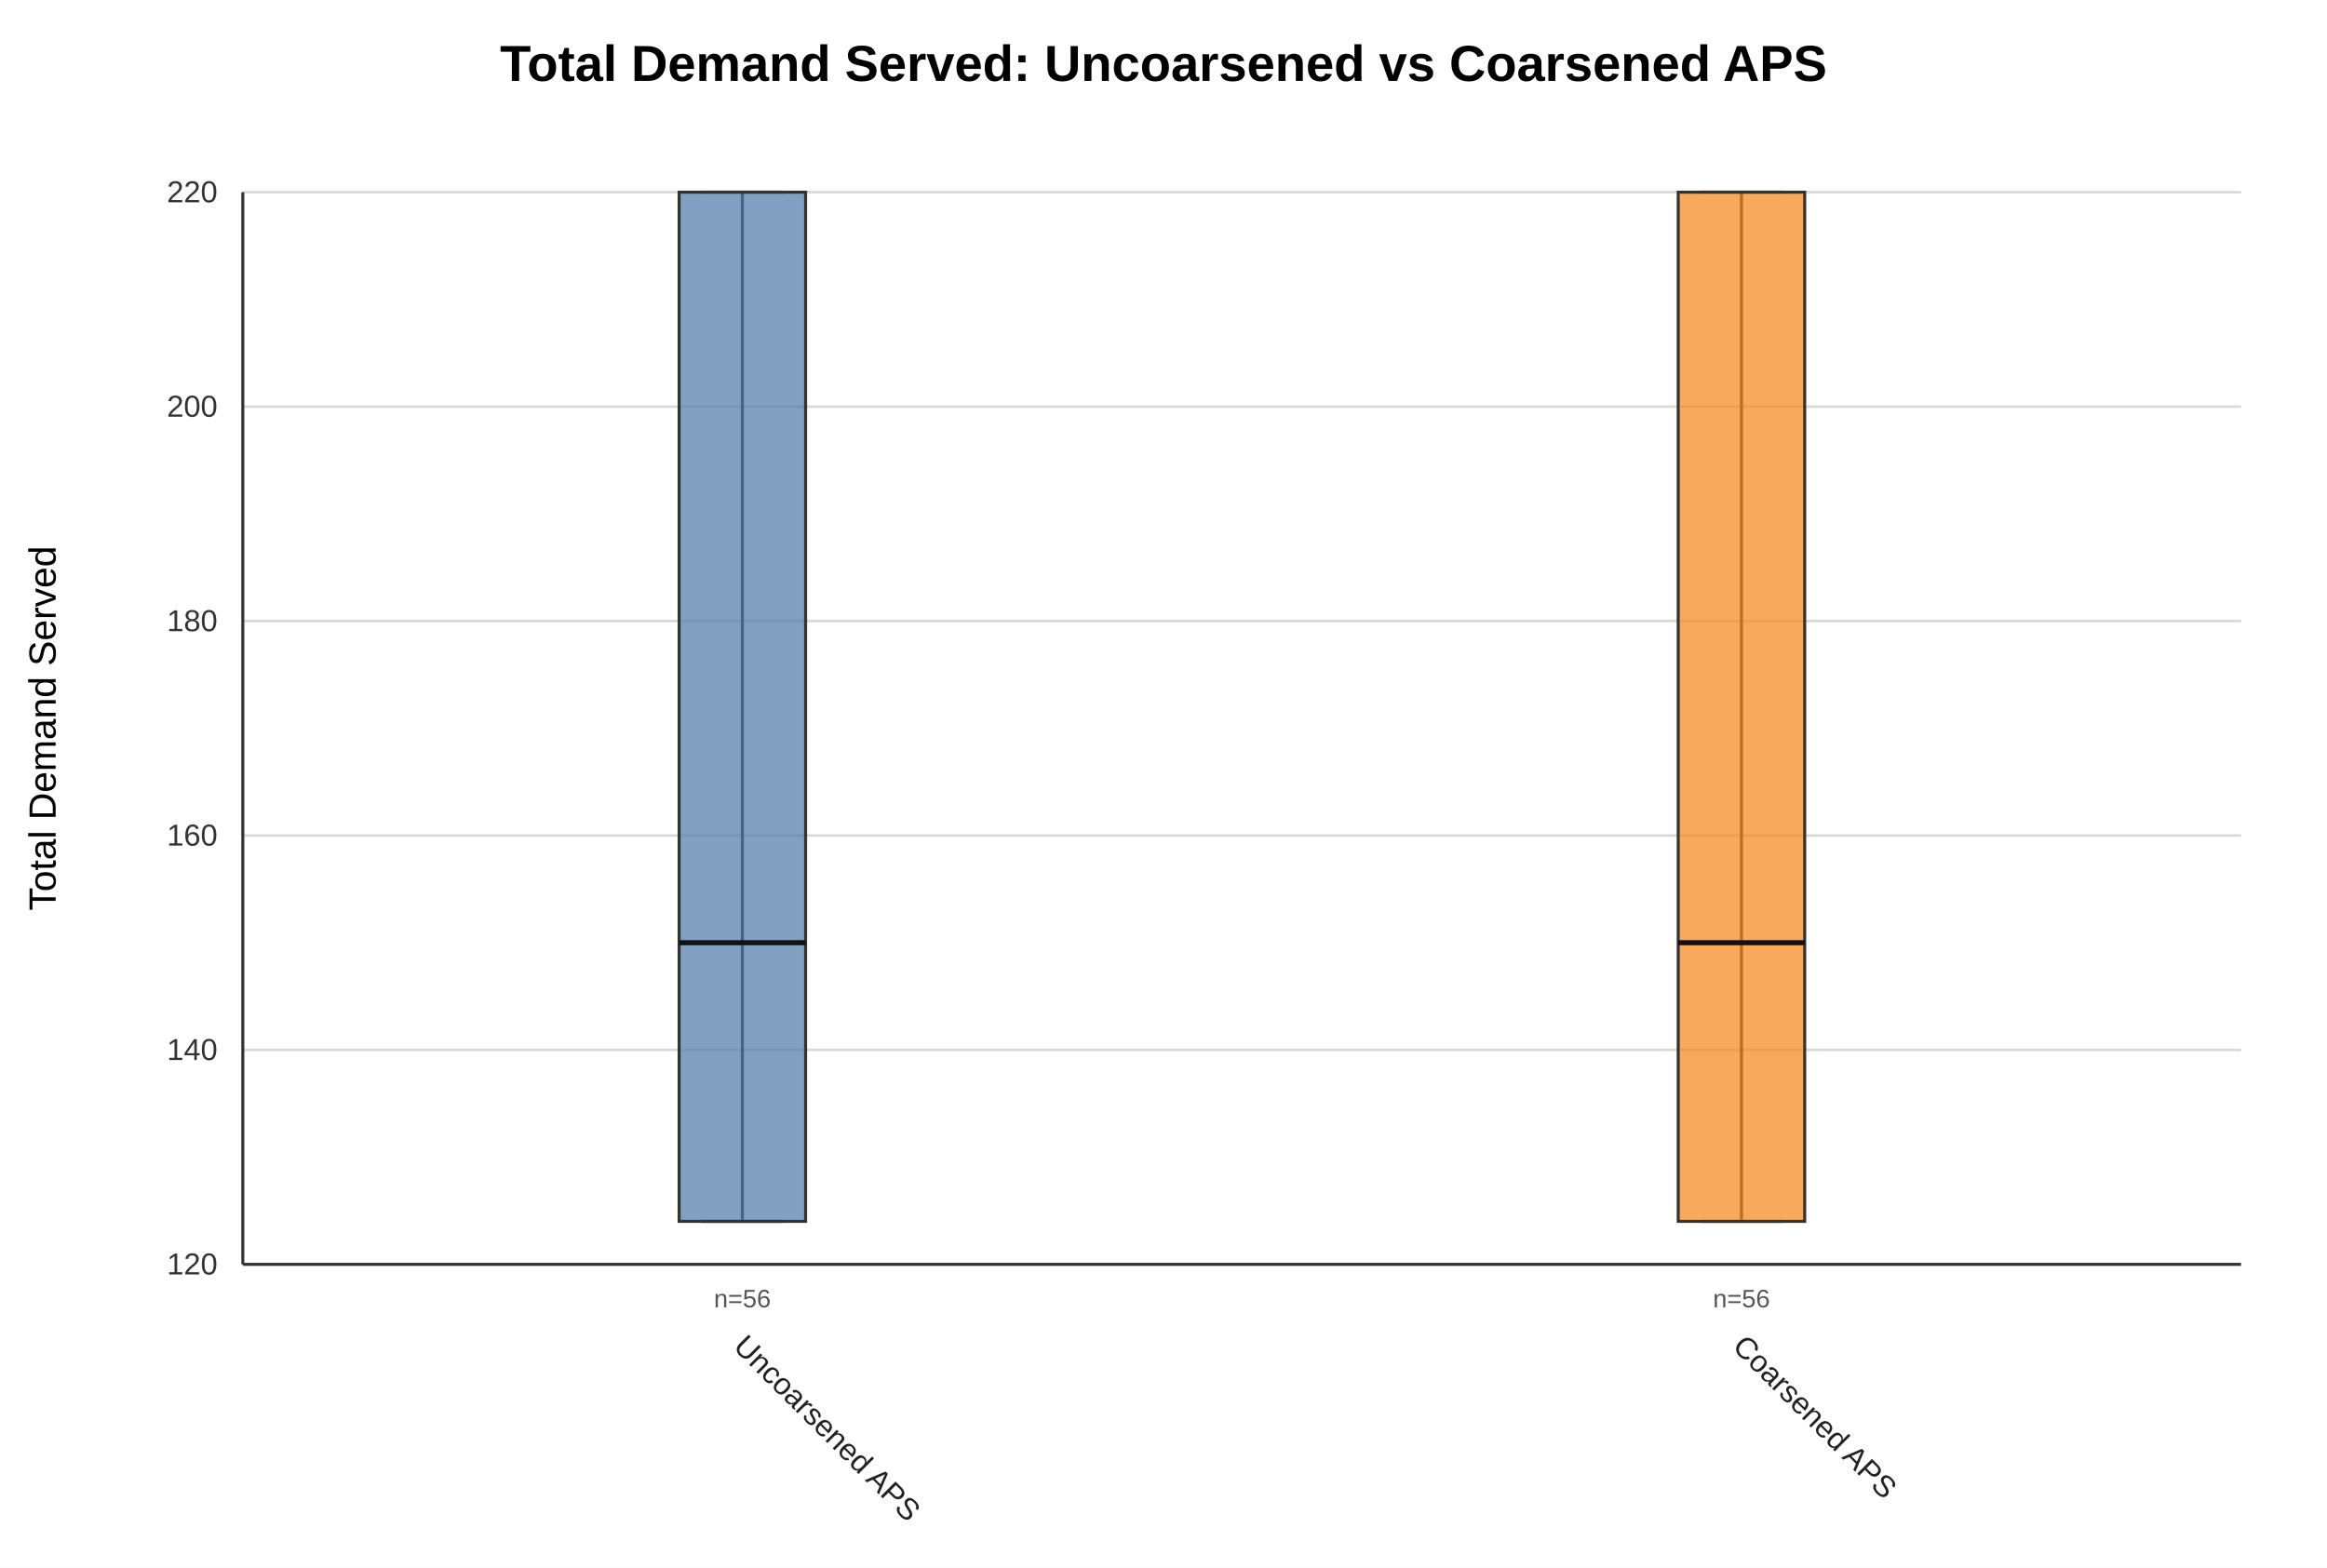
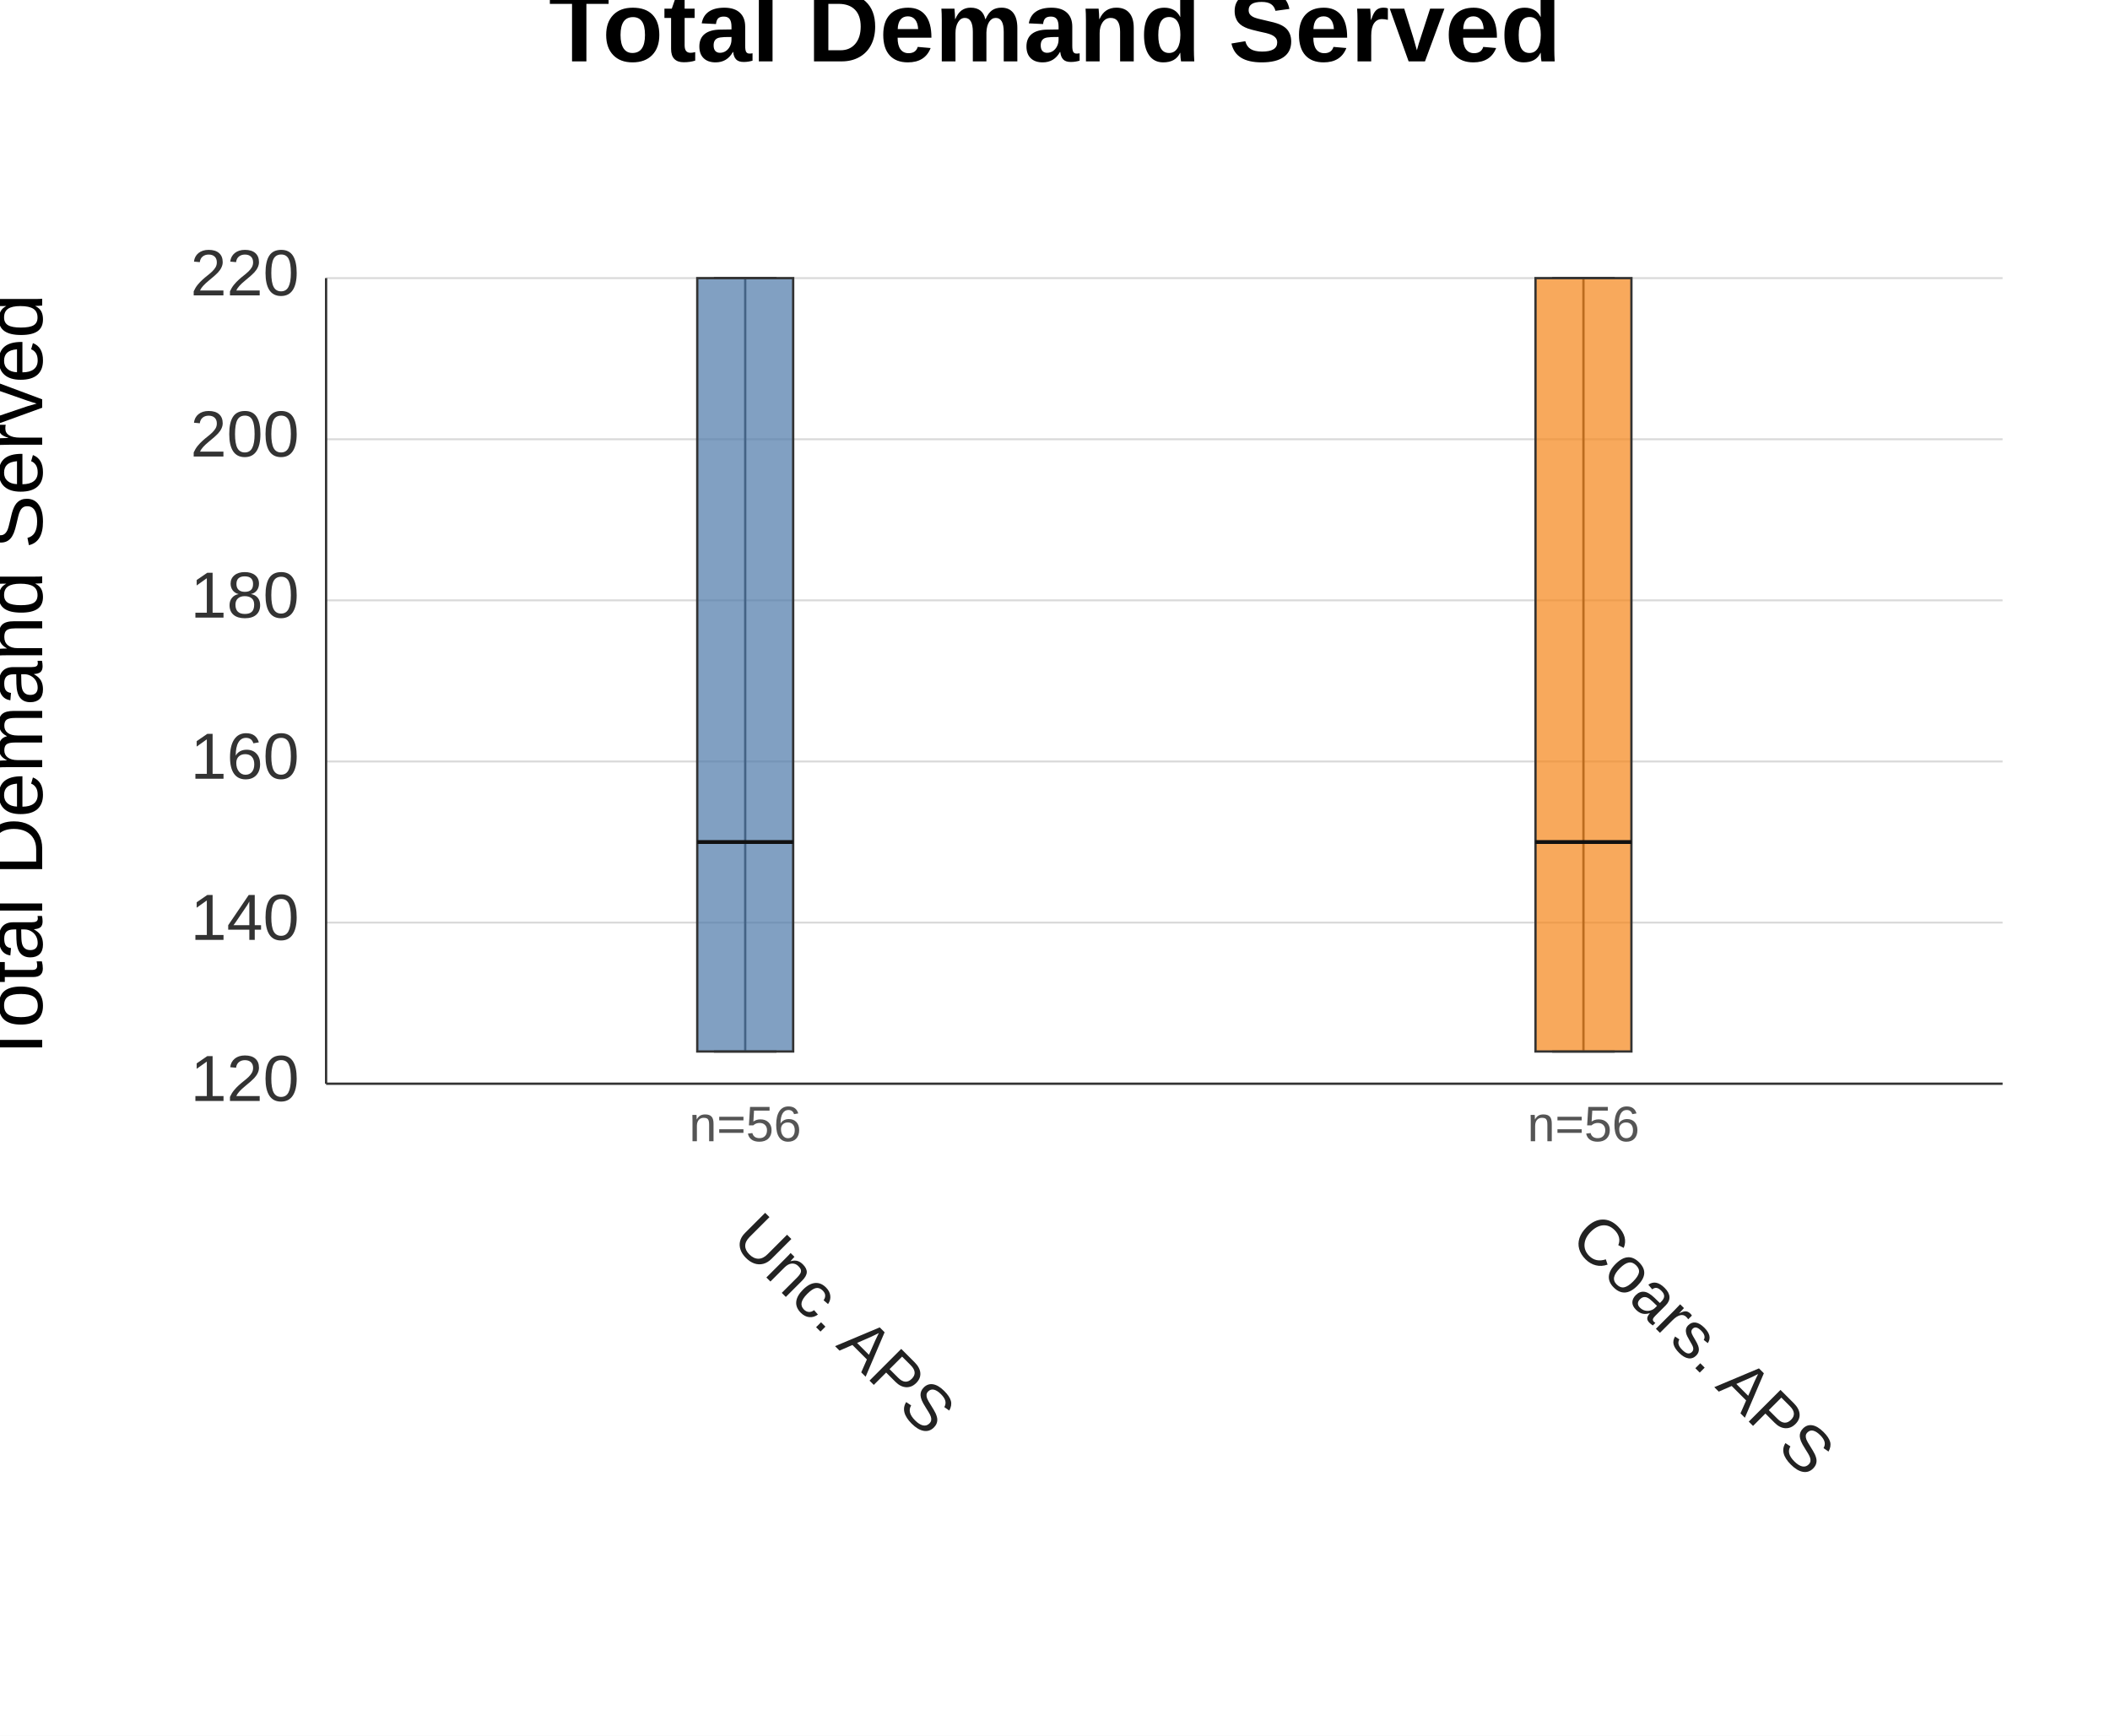
- <svg xmlns="http://www.w3.org/2000/svg" width="920" height="620" viewBox="0 0 920 620">
-   <rect x="0" y="0" width="920" height="620" fill="#ffffff" />
-   <text x="460.0" y="32" text-anchor="middle" font-family="Arial, sans-serif" font-size="20" font-weight="700">Total Demand Served: Uncoarsened vs Coarsened APS</text>
-   <text transform="translate(22 288.0) rotate(-90)" text-anchor="middle" font-family="Arial, sans-serif" font-size="15">Total Demand Served</text>
-   <line x1="96" y1="500.0" x2="886" y2="500.0" stroke="#d9d9d9" stroke-width="1" />
-   <text x="86" y="504.0" text-anchor="end" font-family="Arial, sans-serif" font-size="12" fill="#333333">120</text>
-   <line x1="96" y1="415.2" x2="886" y2="415.2" stroke="#d9d9d9" stroke-width="1" />
-   <text x="86" y="419.2" text-anchor="end" font-family="Arial, sans-serif" font-size="12" fill="#333333">140</text>
-   <line x1="96" y1="330.4" x2="886" y2="330.4" stroke="#d9d9d9" stroke-width="1" />
-   <text x="86" y="334.4" text-anchor="end" font-family="Arial, sans-serif" font-size="12" fill="#333333">160</text>
-   <line x1="96" y1="245.6" x2="886" y2="245.6" stroke="#d9d9d9" stroke-width="1" />
-   <text x="86" y="249.6" text-anchor="end" font-family="Arial, sans-serif" font-size="12" fill="#333333">180</text>
-   <line x1="96" y1="160.8" x2="886" y2="160.8" stroke="#d9d9d9" stroke-width="1" />
-   <text x="86" y="164.8" text-anchor="end" font-family="Arial, sans-serif" font-size="12" fill="#333333">200</text>
-   <line x1="96" y1="76.0" x2="886" y2="76.0" stroke="#d9d9d9" stroke-width="1" />
-   <text x="86" y="80.0" text-anchor="end" font-family="Arial, sans-serif" font-size="12" fill="#333333">220</text>
-   <line x1="96" y1="76" x2="96" y2="500" stroke="#333333" stroke-width="1.2" />
-   <line x1="96" y1="500" x2="886" y2="500" stroke="#333333" stroke-width="1.2" />
-   <line x1="293.5" y1="76.0" x2="293.5" y2="483.0" stroke="#333333" stroke-width="1.2" />
-   <line x1="277.2" y1="76.0" x2="309.8" y2="76.0" stroke="#333333" stroke-width="1.2" />
-   <line x1="277.2" y1="483.0" x2="309.8" y2="483.0" stroke="#333333" stroke-width="1.2" />
-   <rect x="268.5" y="76.0" width="50.0" height="407.0" fill="#4C78A8" fill-opacity="0.70" stroke="#333333" stroke-width="1.2" />
-   <line x1="268.5" y1="372.8" x2="318.5" y2="372.8" stroke="#111111" stroke-width="2" />
-   <text x="293.5" y="517" text-anchor="middle" font-family="Arial, sans-serif" font-size="10" fill="#555555">n=56</text>
-   <text transform="translate(289.5 533) rotate(45)" text-anchor="start" font-family="Arial, sans-serif" font-size="12" fill="#222222">Uncoarsened APS</text>
-   <line x1="688.5" y1="76.0" x2="688.5" y2="483.0" stroke="#333333" stroke-width="1.2" />
-   <line x1="672.2" y1="76.0" x2="704.8" y2="76.0" stroke="#333333" stroke-width="1.2" />
-   <line x1="672.2" y1="483.0" x2="704.8" y2="483.0" stroke="#333333" stroke-width="1.2" />
-   <rect x="663.5" y="76.0" width="50.0" height="407.0" fill="#F58518" fill-opacity="0.70" stroke="#333333" stroke-width="1.2" />
-   <line x1="663.5" y1="372.8" x2="713.5" y2="372.8" stroke="#111111" stroke-width="2" />
-   <text x="688.5" y="517" text-anchor="middle" font-family="Arial, sans-serif" font-size="10" fill="#555555">n=56</text>
-   <text transform="translate(684.5 533) rotate(45)" text-anchor="start" font-family="Arial, sans-serif" font-size="12" fill="#222222">Coarsened APS</text>
+ <svg xmlns="http://www.w3.org/2000/svg" width="1100" height="905" viewBox="0 0 1100 905">
+   <rect x="0" y="0" width="1100" height="905" fill="#ffffff" />
+   <text x="550.0" y="32" text-anchor="middle" font-family="Arial, sans-serif" font-size="52" font-weight="700">Total Demand Served</text>
+   <text transform="translate(22 355.0) rotate(-90)" text-anchor="middle" font-family="Arial, sans-serif" font-size="42">Total Demand Served</text>
+   <line x1="170" y1="565.0" x2="1044" y2="565.0" stroke="#d9d9d9" stroke-width="1" />
+   <text x="156" y="574.0" text-anchor="end" font-family="Arial, sans-serif" font-size="34" fill="#333333">120</text>
+   <line x1="170" y1="481.0" x2="1044" y2="481.0" stroke="#d9d9d9" stroke-width="1" />
+   <text x="156" y="490.0" text-anchor="end" font-family="Arial, sans-serif" font-size="34" fill="#333333">140</text>
+   <line x1="170" y1="397.0" x2="1044" y2="397.0" stroke="#d9d9d9" stroke-width="1" />
+   <text x="156" y="406.0" text-anchor="end" font-family="Arial, sans-serif" font-size="34" fill="#333333">160</text>
+   <line x1="170" y1="313.0" x2="1044" y2="313.0" stroke="#d9d9d9" stroke-width="1" />
+   <text x="156" y="322.0" text-anchor="end" font-family="Arial, sans-serif" font-size="34" fill="#333333">180</text>
+   <line x1="170" y1="229.0" x2="1044" y2="229.0" stroke="#d9d9d9" stroke-width="1" />
+   <text x="156" y="238.0" text-anchor="end" font-family="Arial, sans-serif" font-size="34" fill="#333333">200</text>
+   <line x1="170" y1="145.0" x2="1044" y2="145.0" stroke="#d9d9d9" stroke-width="1" />
+   <text x="156" y="154.0" text-anchor="end" font-family="Arial, sans-serif" font-size="34" fill="#333333">220</text>
+   <line x1="170" y1="145" x2="170" y2="565" stroke="#333333" stroke-width="1.2" />
+   <line x1="170" y1="565" x2="1044" y2="565" stroke="#333333" stroke-width="1.2" />
+   <line x1="388.5" y1="145.0" x2="388.5" y2="548.2" stroke="#333333" stroke-width="1.2" />
+   <line x1="372.2" y1="145.0" x2="404.8" y2="145.0" stroke="#333333" stroke-width="1.2" />
+   <line x1="372.2" y1="548.2" x2="404.8" y2="548.2" stroke="#333333" stroke-width="1.2" />
+   <rect x="363.5" y="145.0" width="50.0" height="403.2" fill="#4C78A8" fill-opacity="0.70" stroke="#333333" stroke-width="1.2" />
+   <line x1="363.5" y1="439.0" x2="413.5" y2="439.0" stroke="#111111" stroke-width="2" />
+   <text x="388.5" y="595" text-anchor="middle" font-family="Arial, sans-serif" font-size="26" fill="#555555">n=56</text>
+   <text transform="translate(380.5 647) rotate(45)" text-anchor="start" font-family="Arial, sans-serif" font-size="34" fill="#222222">Unc. APS</text>
+   <line x1="825.5" y1="145.0" x2="825.5" y2="548.2" stroke="#333333" stroke-width="1.2" />
+   <line x1="809.2" y1="145.0" x2="841.8" y2="145.0" stroke="#333333" stroke-width="1.2" />
+   <line x1="809.2" y1="548.2" x2="841.8" y2="548.2" stroke="#333333" stroke-width="1.2" />
+   <rect x="800.5" y="145.0" width="50.0" height="403.2" fill="#F58518" fill-opacity="0.70" stroke="#333333" stroke-width="1.2" />
+   <line x1="800.5" y1="439.0" x2="850.5" y2="439.0" stroke="#111111" stroke-width="2" />
+   <text x="825.5" y="595" text-anchor="middle" font-family="Arial, sans-serif" font-size="26" fill="#555555">n=56</text>
+   <text transform="translate(817.5 647) rotate(45)" text-anchor="start" font-family="Arial, sans-serif" font-size="34" fill="#222222">Coars. APS</text>
</svg>
